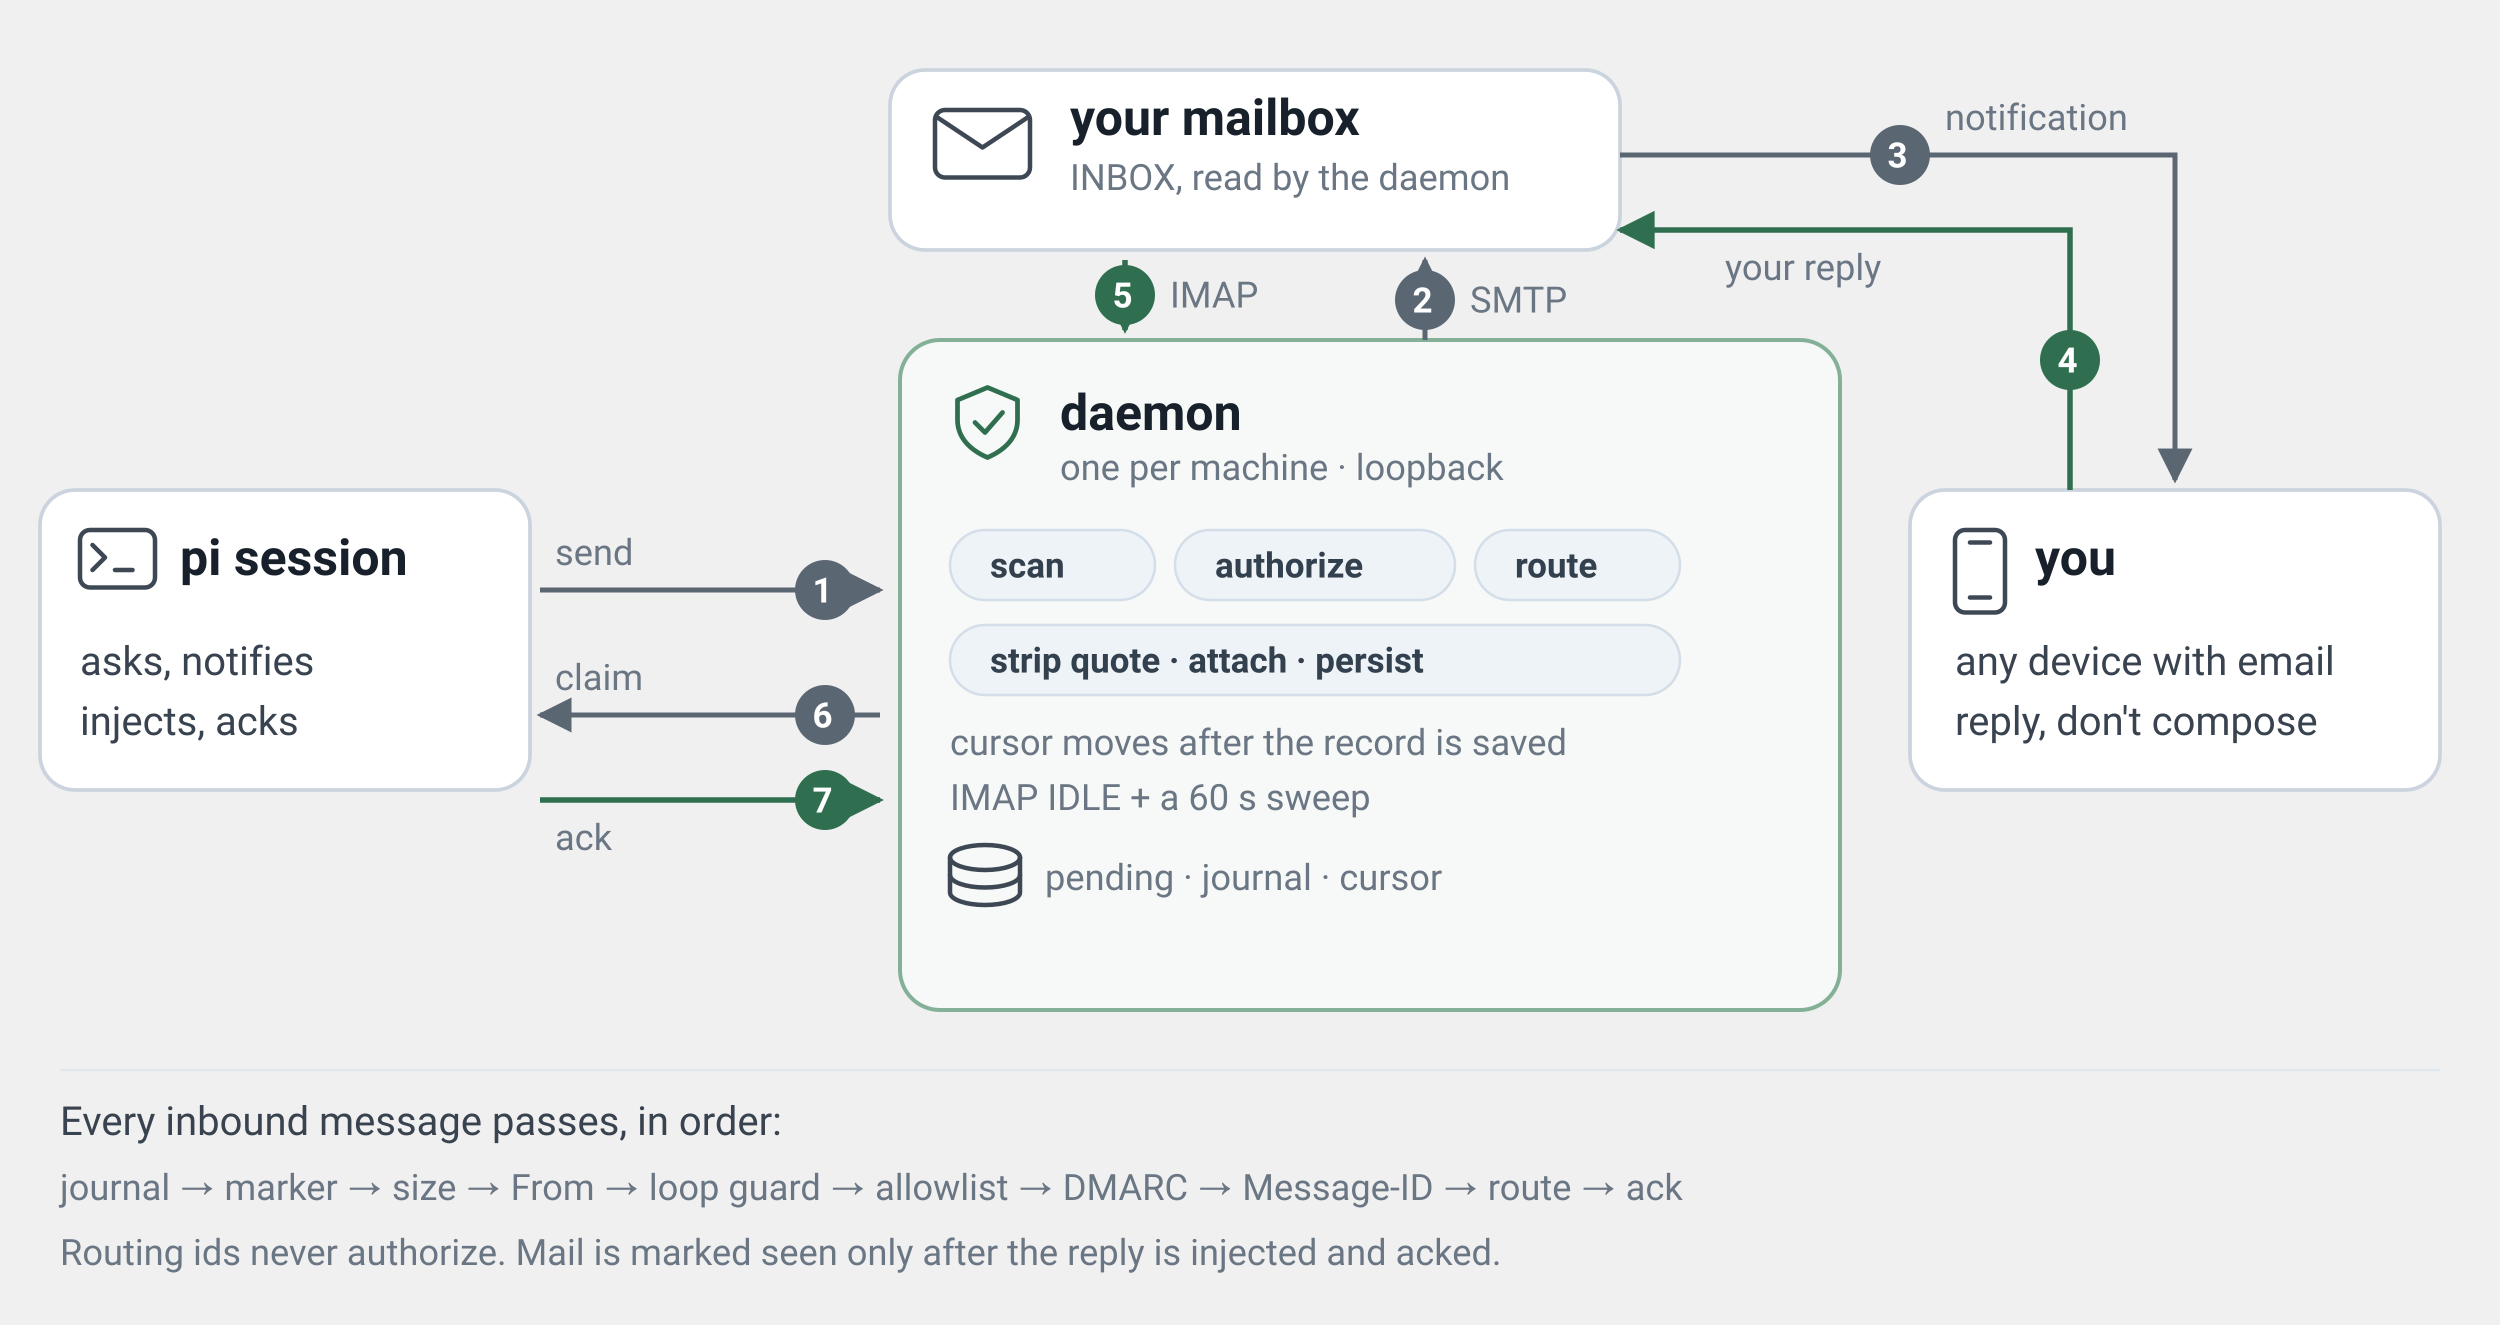
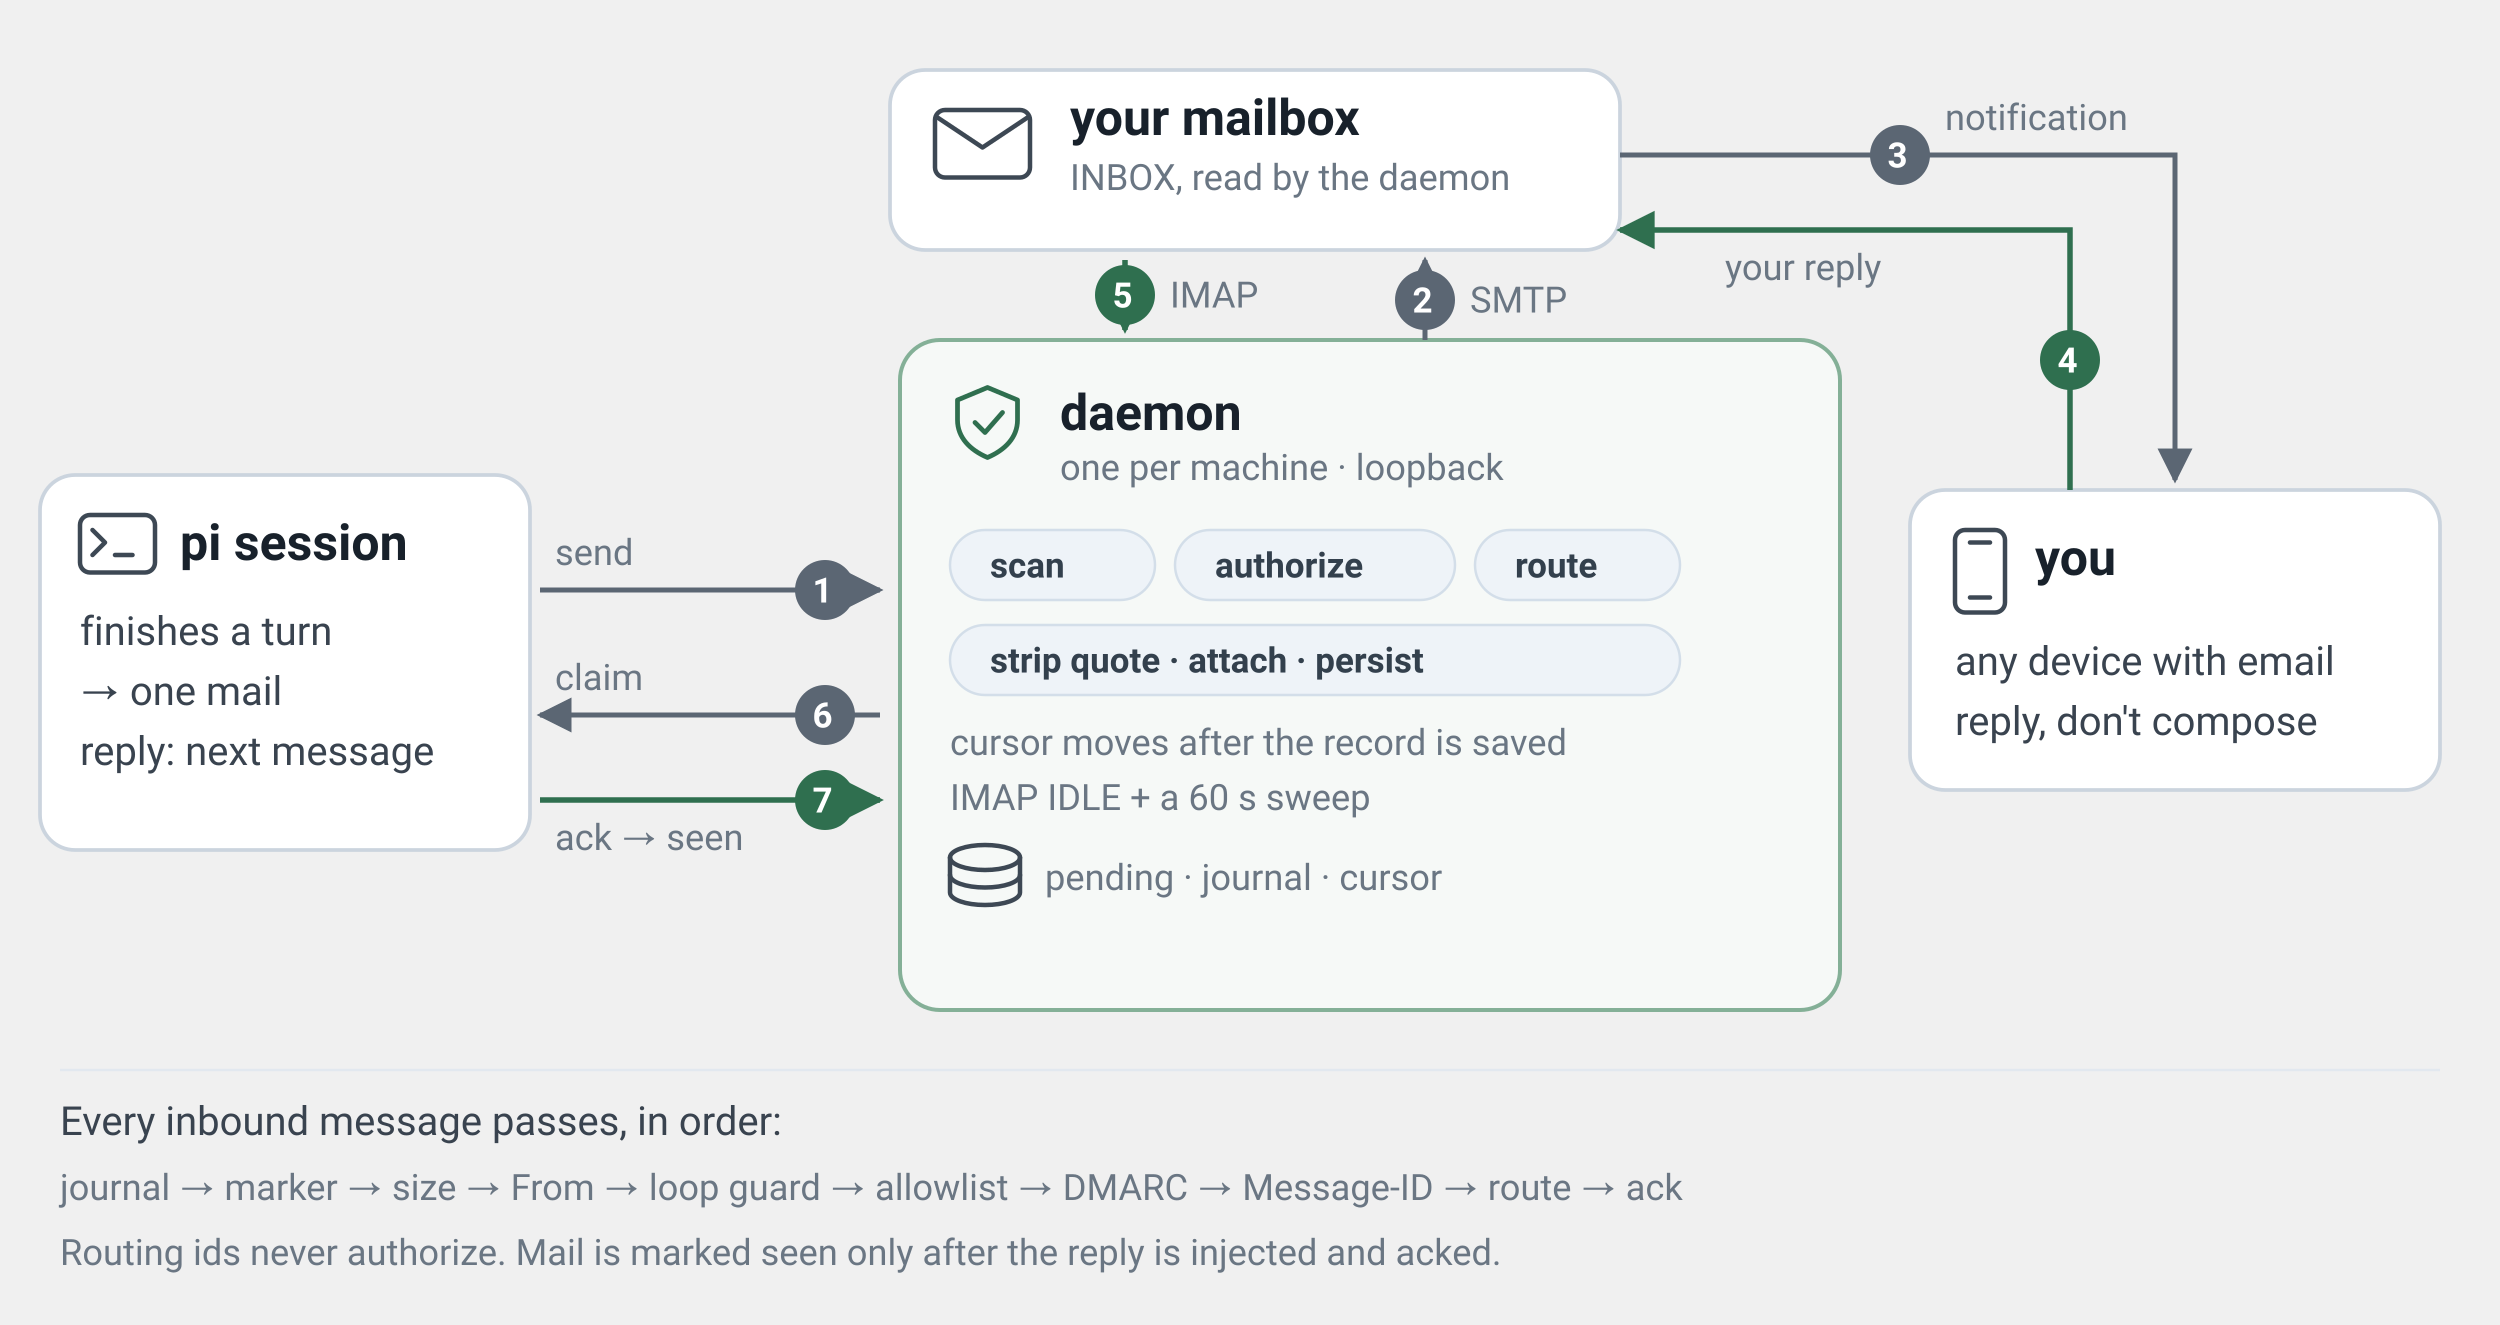
<svg xmlns="http://www.w3.org/2000/svg" viewBox="0 0 1000 530" width="1000" height="530" role="img" aria-labelledby="t d">
  <defs>
    <marker id="a" viewBox="0 0 10 10" refX="9" refY="5" markerWidth="7" markerHeight="7" orient="auto-start-reverse">
      <path d="M0 0 L10 5 L0 10z" fill="#5b6673" />
    </marker>
    <marker id="g" viewBox="0 0 10 10" refX="9" refY="5" markerWidth="7" markerHeight="7" orient="auto-start-reverse">
      <path d="M0 0 L10 5 L0 10z" fill="#2f6f4f" />
    </marker>
    <style>
    .h{font:600 20px -apple-system,BlinkMacSystemFont,"Segoe UI",Roboto,Helvetica,Arial,sans-serif;fill:#18212b}
    .b{font:16px -apple-system,BlinkMacSystemFont,"Segoe UI",Roboto,Helvetica,Arial,sans-serif;fill:#39434f}
    .s{font:14.5px -apple-system,BlinkMacSystemFont,"Segoe UI",Roboto,Helvetica,Arial,sans-serif;fill:#6a7683}
    .pt{font:600 14px -apple-system,BlinkMacSystemFont,"Segoe UI",Roboto,Helvetica,Arial,sans-serif;fill:#33404d}
    .num{font:700 14px -apple-system,BlinkMacSystemFont,"Segoe UI",Roboto,Helvetica,Arial,sans-serif;fill:#fff}
    .flow{stroke:#5b6673;stroke-width:2;fill:none}
    .flow-g{stroke:#2f6f4f;stroke-width:2.2;fill:none}
    .ic{stroke:#3d4854;stroke-width:1.8;fill:none;stroke-linecap:round;stroke-linejoin:round}
    .ic-g{stroke:#2f6f4f;stroke-width:1.9;fill:none;stroke-linecap:round;stroke-linejoin:round}
    .pill{fill:#eef3f8;stroke:#d3dee9;stroke-width:1}
  </style>
  </defs>
-   <rect x="16" y="196" width="196" height="120" rx="14" fill="#fff" stroke="#cbd4de" stroke-width="1.5" />
-   <g transform="translate(32,212)">
+   <rect x="16" y="190" width="196" height="150" rx="14" fill="#fff" stroke="#cbd4de" stroke-width="1.5" />
+   <g transform="translate(32,206)">
    <rect class="ic" x="0" y="0" width="30" height="23" rx="4" />
    <path class="ic" d="M5 6 l5 5 -5 5" />
    <path class="ic" d="M14 16 h7" />
  </g>
-   <text class="h" x="72" y="230">pi session</text>
-   <text class="b" x="32" y="270">asks, notifies</text>
-   <text class="b" x="32" y="294">injects, acks</text>
+   <text class="h" x="72" y="224">pi session</text>
+   <text class="b" x="32" y="258">finishes a turn</text>
+   <text class="b" x="32" y="282">→ one mail</text>
+   <text class="b" x="32" y="306">reply: next message</text>
  <rect x="360" y="136" width="376" height="268" rx="16" fill="#f6f9f7" stroke="#84b097" stroke-width="1.6" />
  <g transform="translate(380,154)">
    <path class="ic-g" d="M15 1 l12 5 v8 c0 7 -5 12 -12 15 c-7 -3 -12 -8 -12 -15 v-8 z" />
    <path class="ic-g" d="M10 15 l4 4 7 -8" />
  </g>
  <text class="h" x="424" y="172">daemon</text>
  <text class="s" x="424" y="192">one per machine · loopback</text>
  <g>
    <rect class="pill" x="380" y="212" width="82" height="28" rx="14" />
    <text class="pt" x="396" y="231">scan</text>
    <rect class="pill" x="470" y="212" width="112" height="28" rx="14" />
    <text class="pt" x="486" y="231">authorize</text>
    <rect class="pill" x="590" y="212" width="82" height="28" rx="14" />
    <text class="pt" x="606" y="231">route</text>
    <rect class="pill" x="380" y="250" width="292" height="28" rx="14" />
    <text class="pt" x="396" y="269">strip quote · attach · persist</text>
  </g>
  <text class="s" x="380" y="302">cursor moves after the record is saved</text>
  <text class="s" x="380" y="324">IMAP IDLE + a 60 s sweep</text>
  <g transform="translate(380,338)">
    <ellipse class="ic" cx="14" cy="5" rx="14" ry="5" />
    <path class="ic" d="M0 5 v14 c0 2.8 6.3 5 14 5 s14 -2.2 14 -5 V5" />
    <path class="ic" d="M0 12 c0 2.8 6.3 5 14 5 s14 -2.2 14 -5" />
  </g>
  <text class="s" x="418" y="356">pending · journal · cursor</text>
  <rect x="356" y="28" width="292" height="72" rx="14" fill="#fff" stroke="#cbd4de" stroke-width="1.5" />
  <g transform="translate(374,44)">
    <rect class="ic" x="0" y="0" width="38" height="27" rx="4" />
    <path class="ic" d="M1 3 l18 12 18 -12" />
  </g>
  <text class="h" x="428" y="54">your mailbox</text>
  <text class="s" x="428" y="76">INBOX, read by the daemon</text>
  <rect x="764" y="196" width="212" height="120" rx="14" fill="#fff" stroke="#cbd4de" stroke-width="1.5" />
  <g transform="translate(782,212)">
    <rect class="ic" x="0" y="0" width="20" height="33" rx="4" />
    <path class="ic" d="M6 27 h8" />
    <path class="ic" d="M6 5 h8" />
  </g>
  <text class="h" x="814" y="230">you</text>
  <text class="b" x="782" y="270">any device with email</text>
  <text class="b" x="782" y="294">reply, don't compose</text>
  <path class="flow" d="M216 236 H352" marker-end="url(#a)" />
  <circle cx="330" cy="236" r="12" fill="#5b6673" />
  <text class="num" x="325" y="241">1</text>
  <text class="s" x="222" y="226">send</text>
  <path class="flow" d="M570 136 V104" marker-end="url(#a)" />
  <circle cx="570" cy="120" r="12" fill="#5b6673" />
  <text class="num" x="565" y="125">2</text>
  <text class="s" x="588" y="125">SMTP</text>
  <path class="flow" d="M648 62 H870 V192" marker-end="url(#a)" />
  <circle cx="760" cy="62" r="12" fill="#5b6673" />
  <text class="num" x="755" y="67">3</text>
  <text class="s" x="778" y="52">notification</text>
  <path class="flow-g" d="M828 196 V92 H648" marker-end="url(#g)" />
  <circle cx="828" cy="144" r="12" fill="#2f6f4f" />
  <text class="num" x="823" y="149">4</text>
  <text class="s" x="690" y="112">your reply</text>
  <path class="flow-g" d="M450 104 V132" marker-end="url(#g)" />
  <circle cx="450" cy="118" r="12" fill="#2f6f4f" />
  <text class="num" x="445" y="123">5</text>
  <text class="s" x="468" y="123">IMAP</text>
  <path class="flow" d="M352 286 H216" marker-end="url(#a)" />
  <circle cx="330" cy="286" r="12" fill="#5b6673" />
  <text class="num" x="325" y="291">6</text>
  <text class="s" x="222" y="276">claim</text>
  <path class="flow-g" d="M216 320 H352" marker-end="url(#g)" />
  <circle cx="330" cy="320" r="12" fill="#2f6f4f" />
  <text class="num" x="325" y="325">7</text>
-   <text class="s" x="222" y="340">ack</text>
+   <text class="s" x="222" y="340">ack → seen</text>
  <line x1="24" y1="428" x2="976" y2="428" stroke="#e2e8ef" />
  <text class="b" x="24" y="454">Every inbound message passes, in order:</text>
  <text class="s" x="24" y="480">journal → marker → size → From → loop guard → allowlist → DMARC → Message-ID → route → ack</text>
  <text class="s" x="24" y="506">Routing ids never authorize. Mail is marked seen only after the reply is injected and acked.</text>
</svg>
